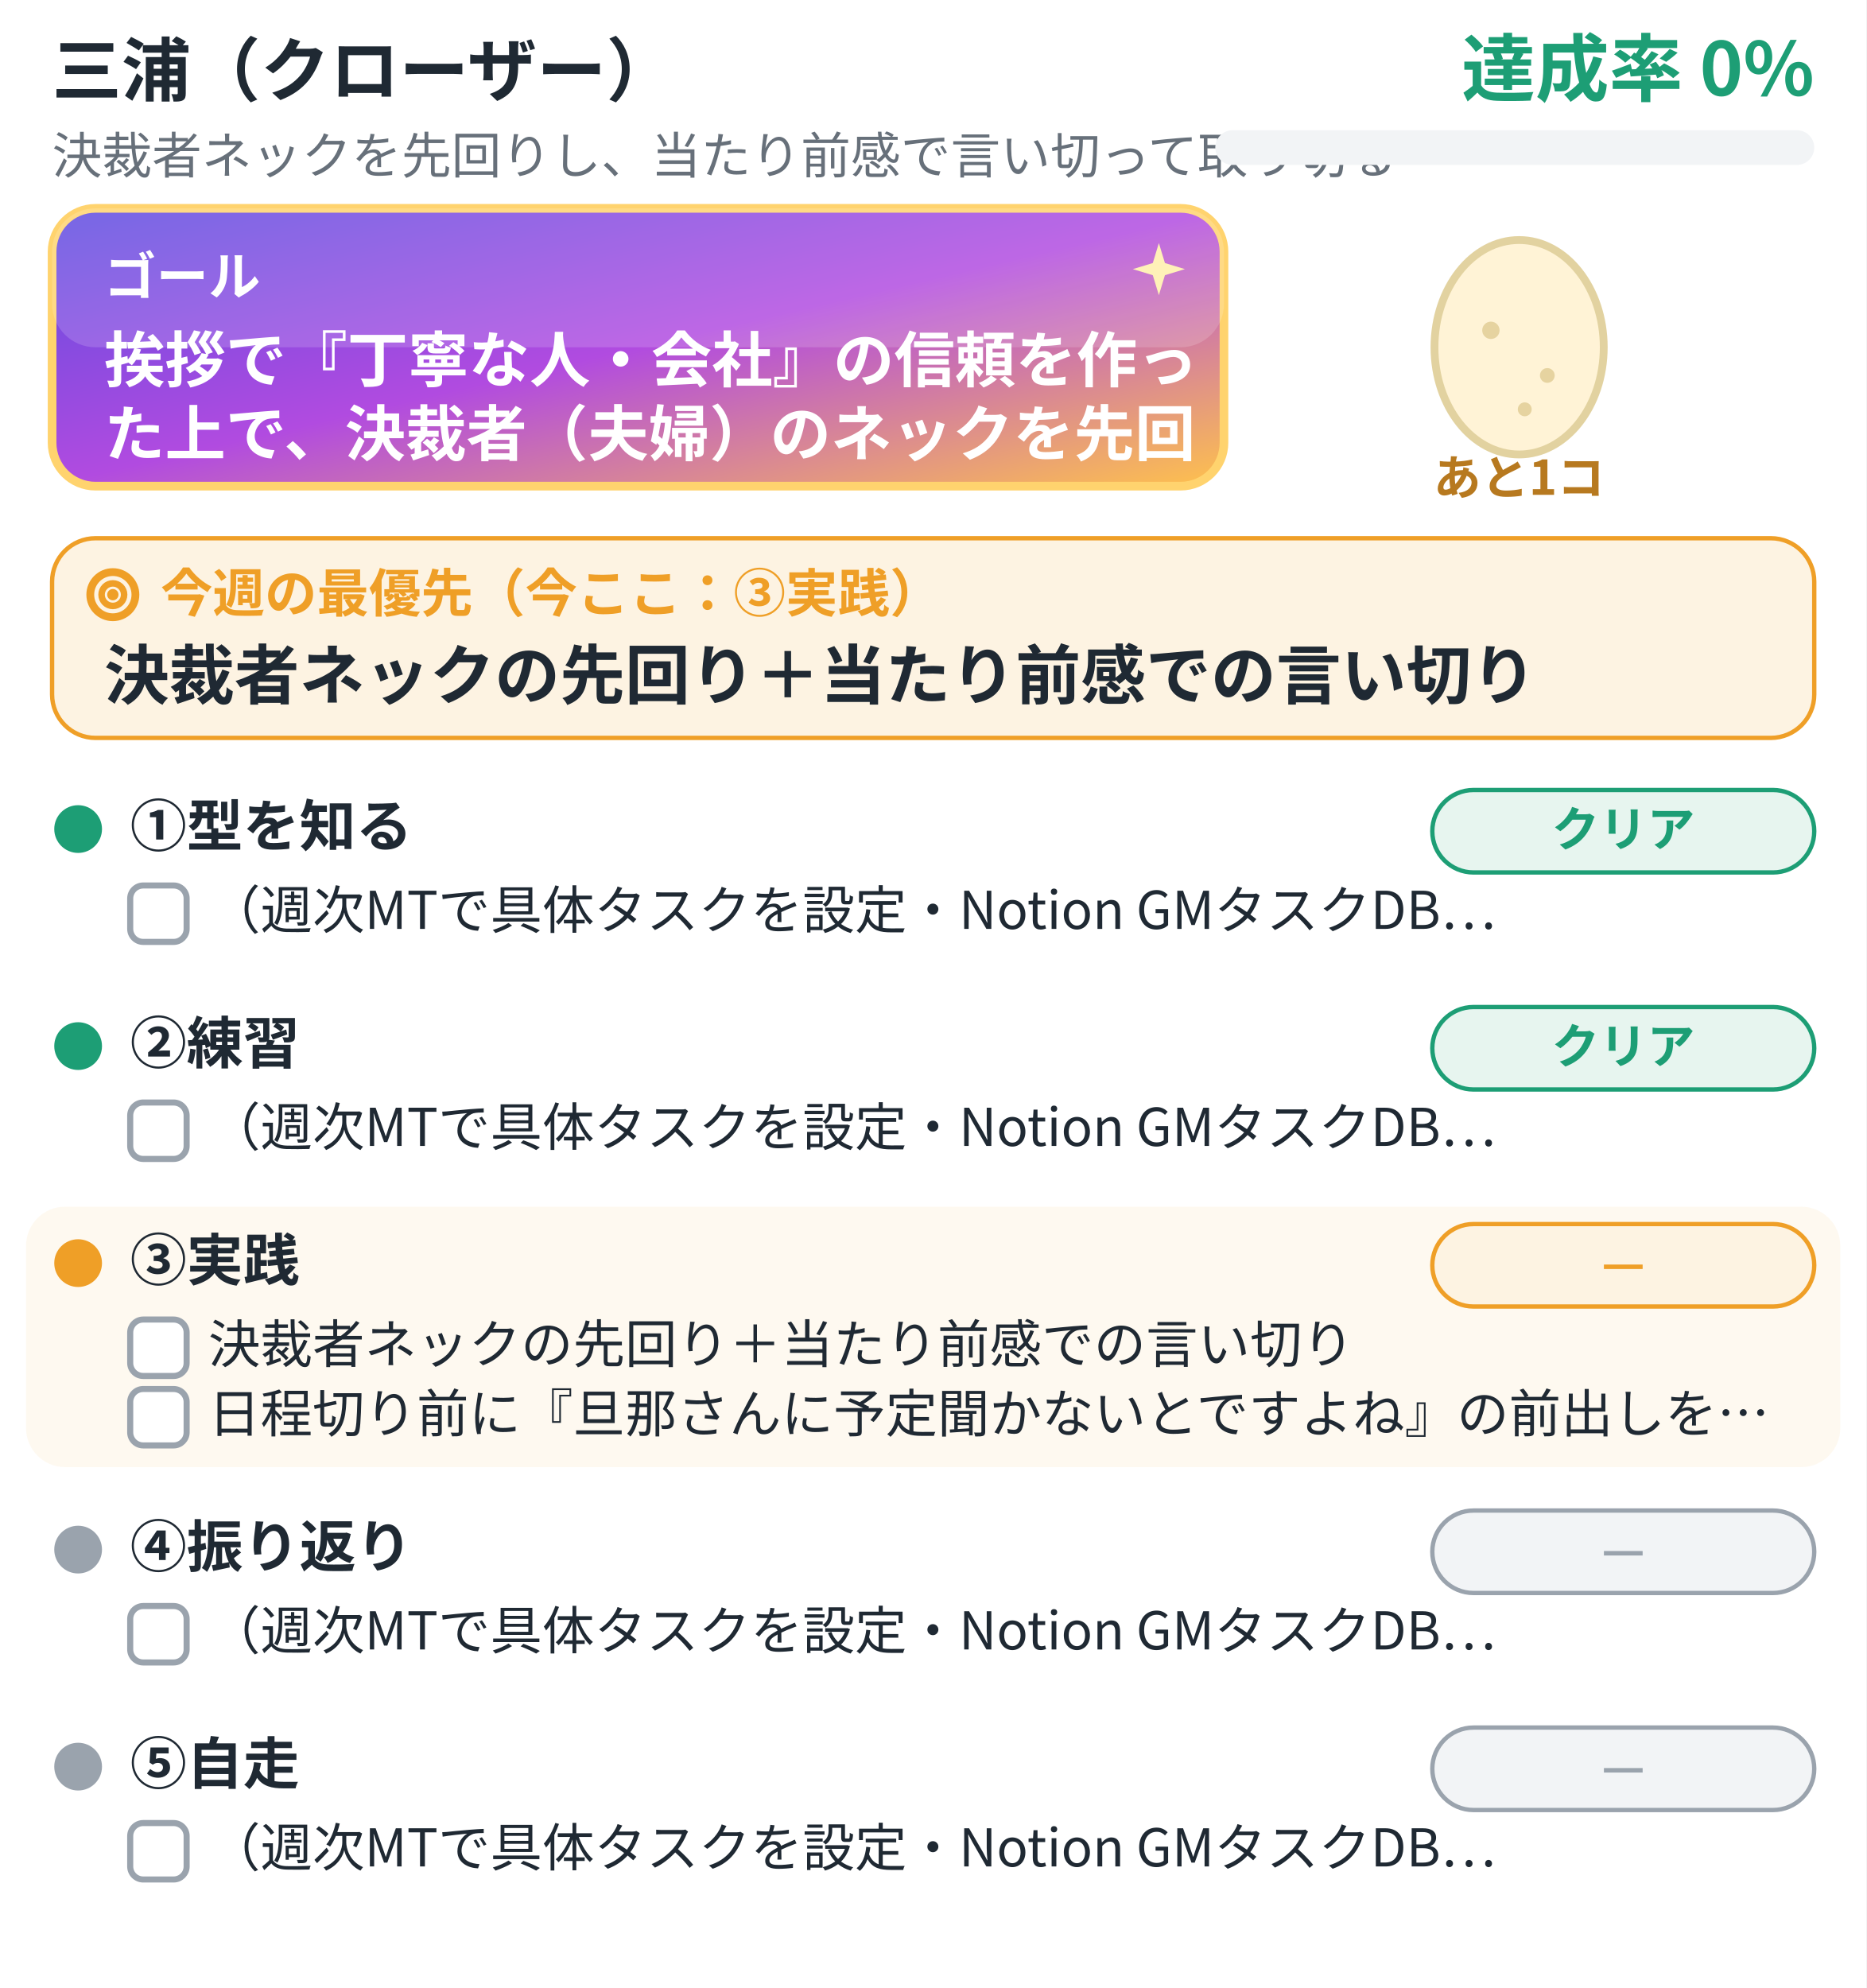
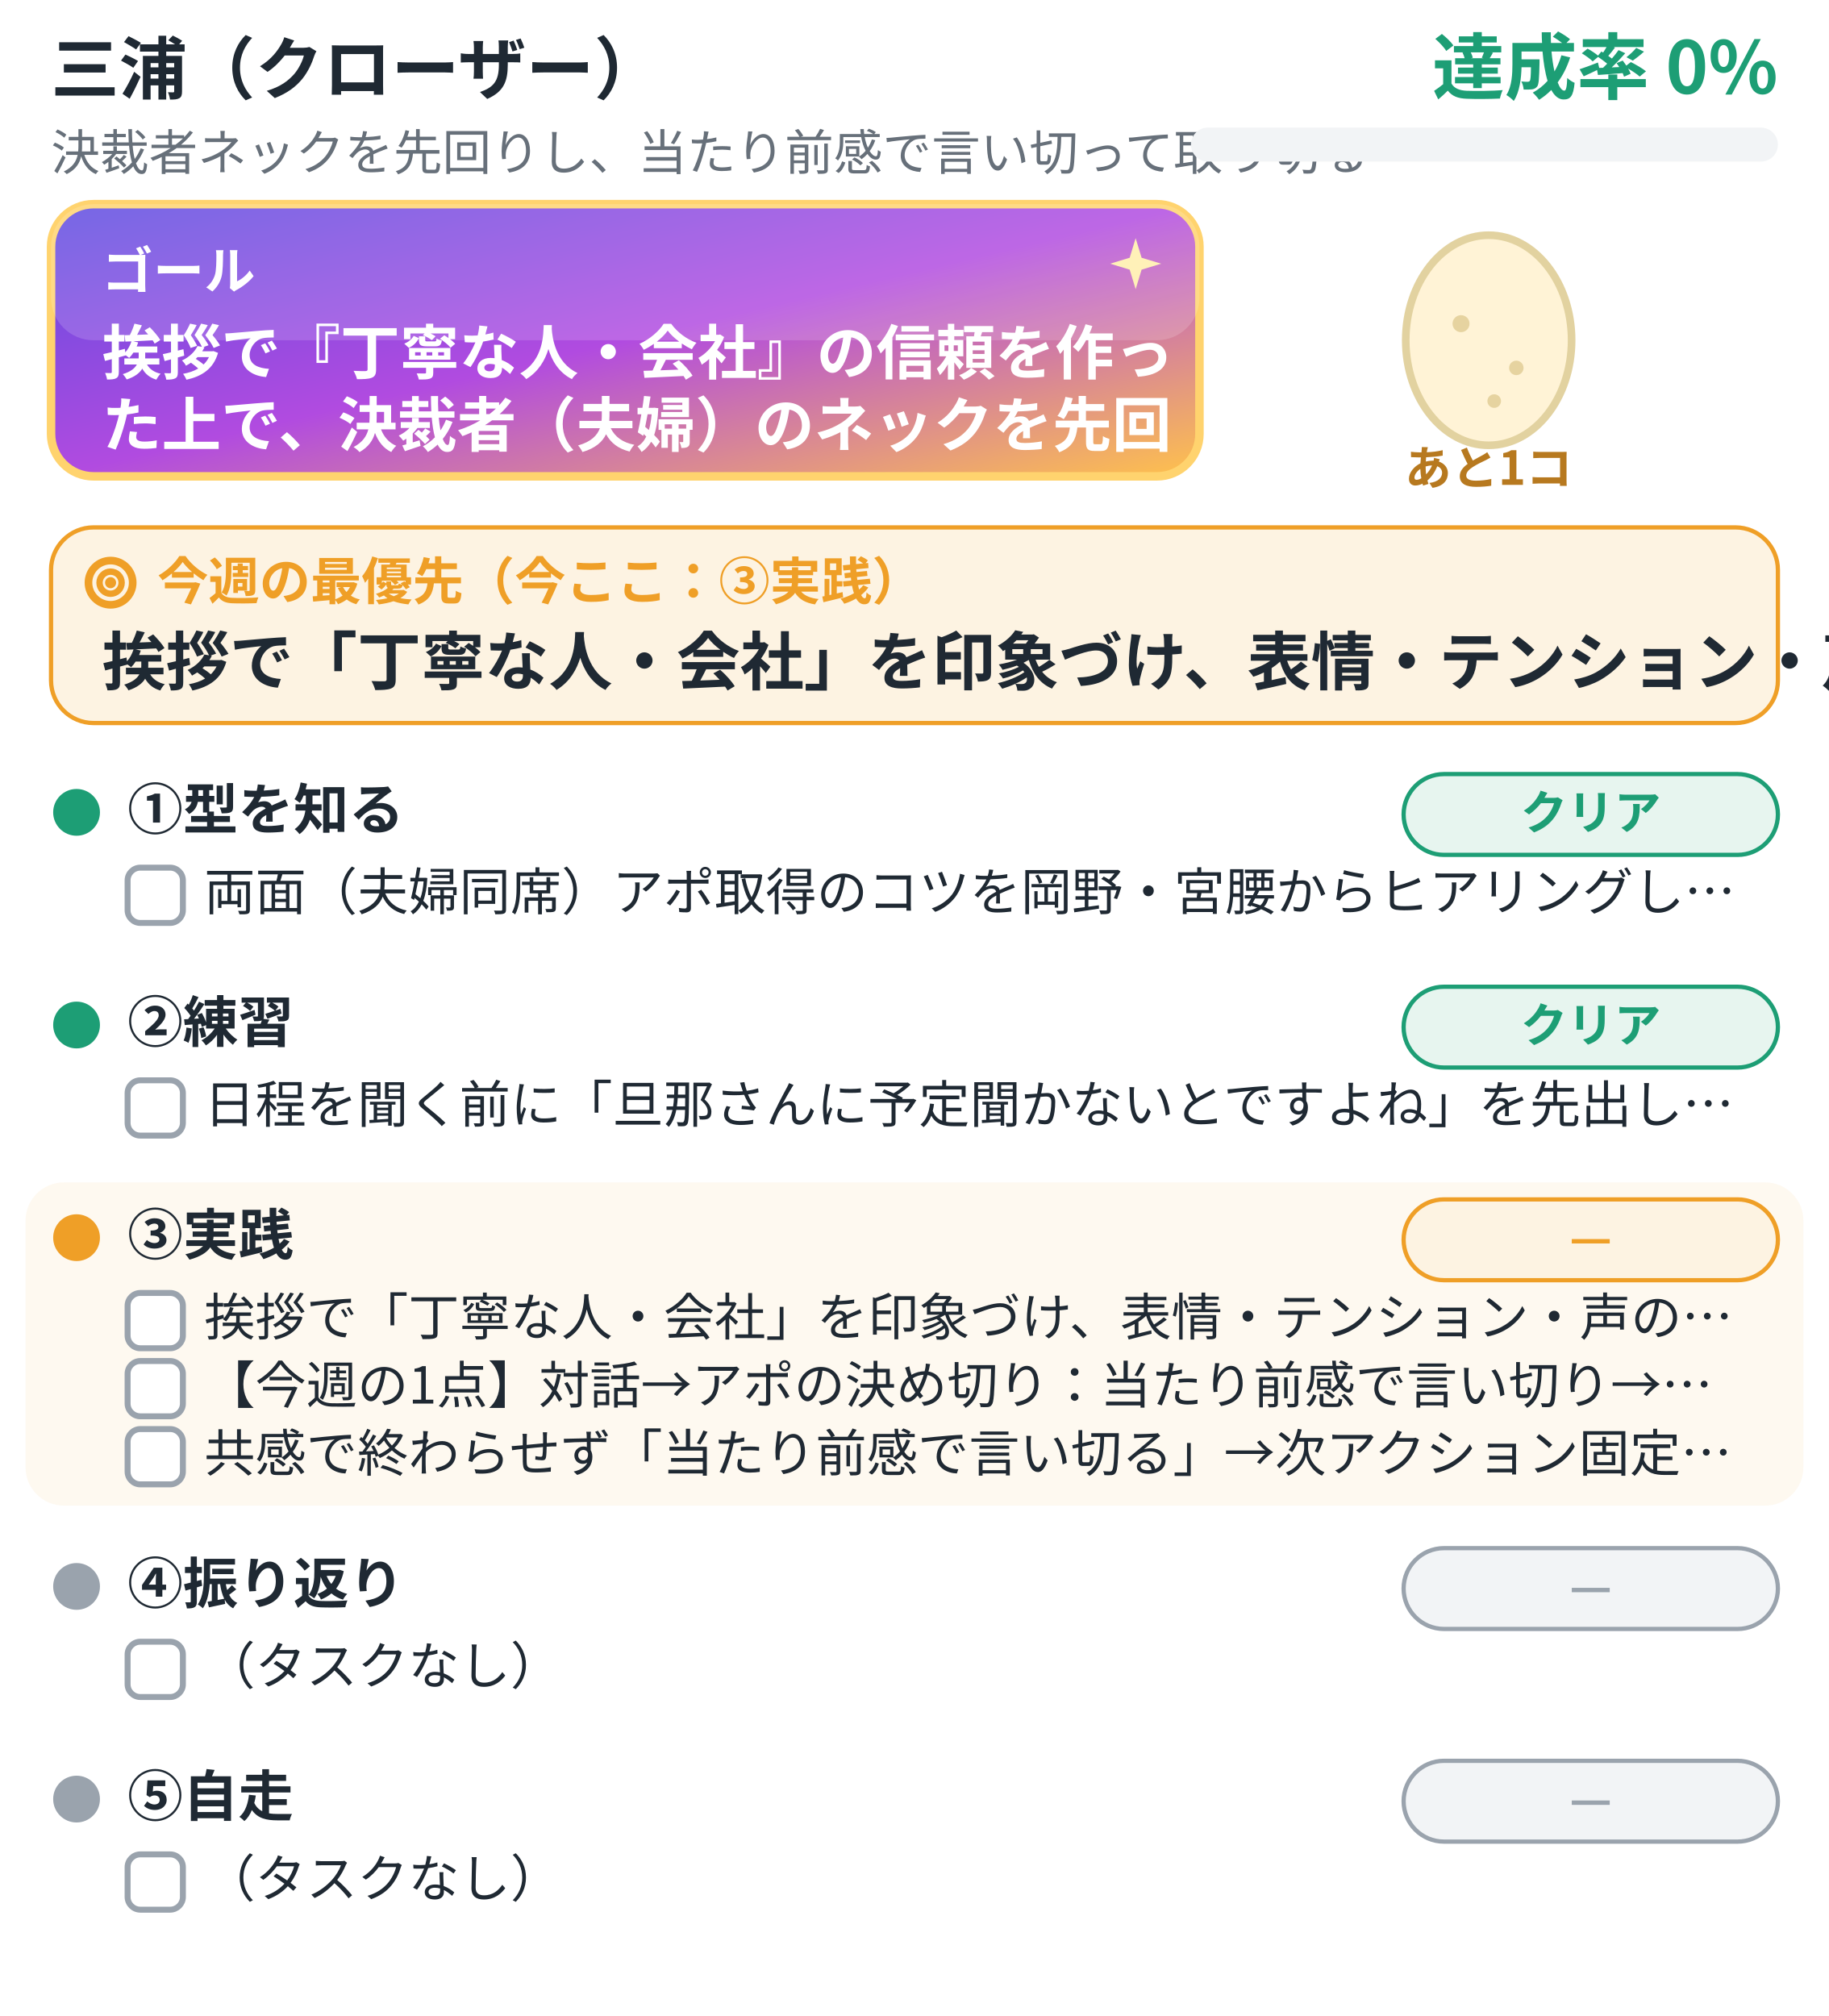
- <svg xmlns="http://www.w3.org/2000/svg" viewBox="0 0 430 458" font-family="Hiragino Sans, 'Noto Sans CJK JP', 'Yu Gothic', sans-serif" width="430" height="458">
+ <svg xmlns="http://www.w3.org/2000/svg" viewBox="0 0 430 474" font-family="Hiragino Sans, 'Noto Sans CJK JP', 'Yu Gothic', sans-serif" width="430" height="474">
  <defs>
    <linearGradient id="goalGrad" x1="0" y1="0" x2="1" y2="1">
      <stop offset="0" stop-color="#5B4BE0" />
      <stop offset="0.5" stop-color="#B14BE0" />
      <stop offset="1" stop-color="#FFC24B" />
    </linearGradient>
    <linearGradient id="phx" x1="0" y1="0" x2="0" y2="1">
      <stop offset="0" stop-color="#FFE259" />
      <stop offset="0.5" stop-color="#FF9A00" />
      <stop offset="1" stop-color="#FF3D00" />
    </linearGradient>
    <linearGradient id="phx2" x1="0" y1="0" x2="0" y2="1">
      <stop offset="0" stop-color="#FFF0A0" />
      <stop offset="1" stop-color="#FF7A00" />
    </linearGradient>
    <linearGradient id="hen" x1="0" y1="0" x2="1" y2="1">
      <stop offset="0" stop-color="#37C9B0" />
      <stop offset="0.6" stop-color="#3DA0E8" />
      <stop offset="1" stop-color="#7A5BE0" />
    </linearGradient>
    <linearGradient id="pcock" x1="0" y1="0" x2="0" y2="1">
      <stop offset="0" stop-color="#2BD0C0" />
      <stop offset="0.55" stop-color="#2E8FD0" />
      <stop offset="1" stop-color="#2E4BB0" />
    </linearGradient>
    <linearGradient id="gold" x1="0" y1="0" x2="0" y2="1">
      <stop offset="0" stop-color="#FFF0A8" />
      <stop offset="0.5" stop-color="#F2C230" />
      <stop offset="1" stop-color="#C8901A" />
    </linearGradient>
  </defs>
-   <rect x="0" y="0" width="430" height="458" fill="#fff" />
+   <rect x="0" y="0" width="430" height="474" fill="#fff" />
  <text x="12" y="22" font-size="16" font-weight="700" fill="#1F2933">三浦（クローザー）</text>
  <text x="12" y="40" font-size="11.5" fill="#67707A">決裁者ネックを先回りし、当たり前感で言い切って取り切る</text>
  <text x="418" y="22" text-anchor="end" font-size="17" font-weight="700" fill="#1D9E75">達成率 0%</text>
  <rect x="280" y="30" width="138" height="8" rx="4" fill="#F2F4F6" />
  <rect x="280" y="30" width="0" height="8" rx="4" fill="#1D9E75" />
  <rect x="12" y="48" width="270" height="64" rx="10" fill="url(#goalGrad)" stroke="#FFD36E" stroke-width="2" />
  <rect x="12" y="48" width="270" height="32.0" rx="10" fill="#fff" opacity="0.16" />
  <text x="24" y="68" font-size="12" font-weight="700" fill="#fff">ゴール</text>
  <polygon points="267.0,56.0 268.4,60.6 273.0,62.0 268.4,63.4 267.0,68.0 265.6,63.4 261.0,62.0 265.6,60.6" fill="#FFF1B8" />
  <text x="24" y="88" font-size="14" font-weight="600" fill="#fff">挨拶で『丁寧な人・会社』の信頼を作っ</text>
  <text x="24" y="105" font-size="14" font-weight="600" fill="#fff">た上で、決裁者（夫婦）のネックを先回</text>
  <ellipse cx="350.0" cy="80.0" rx="19.5" ry="24.7" fill="#FFF3D6" />
  <ellipse cx="350.0" cy="80.0" rx="19.5" ry="24.7" fill="none" stroke="#E2D2A0" stroke-width="1.8" />
  <circle cx="343.5" cy="76.1" r="2.0" fill="#E6D3A0" />
  <circle cx="356.5" cy="86.5" r="1.7" fill="#E6D3A0" />
  <circle cx="351.3" cy="94.3" r="1.6" fill="#E6D3A0" />
  <text x="350" y="114" text-anchor="middle" font-size="11" font-weight="700" fill="#B7791F">あと1コ</text>
  <rect x="12" y="124" width="406" height="46" rx="10" fill="#FDF3E2" stroke="#EF9F27" />
  <circle cx="26" cy="137" r="5.2" fill="none" stroke="#EF9F27" stroke-width="1.8" />
  <circle cx="26" cy="137" r="2.6" fill="none" stroke="#EF9F27" stroke-width="1.5" />
  <circle cx="26" cy="137" r="1.3" fill="#EF9F27" />
  <text x="37" y="141" font-size="12" font-weight="700" fill="#EF9F27">今週の最優先（今ここ：③実践）</text>
-   <text x="24" y="161" font-size="15" font-weight="700" fill="#1F2933">決裁者ネックの先回り＋当たり前感での言い切り</text>
+   <text x="24" y="161" font-size="15" font-weight="700" fill="#1F2933">挨拶で「丁寧な人・会社」を印象づけ、表情・テンション・声の…</text>
  <circle cx="18" cy="191" r="5.5" fill="#1D9E75" />
  <text x="30" y="195" font-size="13" font-weight="700" fill="#1F2933">①型を知る</text>
  <rect x="330" y="182" width="88" height="19" rx="9.5" fill="#E7F5EF" stroke="#1D9E75" />
  <text x="374" y="195" text-anchor="middle" font-size="11" font-weight="700" fill="#1D9E75">クリア</text>
  <rect x="30" y="204" width="13" height="13" rx="3" fill="#fff" stroke="#9AA3AD" stroke-width="1.4" />
-   <text x="48" y="214" font-size="12" fill="#1F2933">（週次MTで具体タスクを設定・Notion GMタスクDB…</text>
+   <text x="48" y="214" font-size="12" fill="#1F2933">両面（夫婦同席）アポ取得のコツを岡野・宮腰からヒアリングし…</text>
  <circle cx="18" cy="241" r="5.5" fill="#1D9E75" />
  <text x="30" y="245" font-size="13" font-weight="700" fill="#1F2933">②練習</text>
  <rect x="330" y="232" width="88" height="19" rx="9.5" fill="#E7F5EF" stroke="#1D9E75" />
  <text x="374" y="245" text-anchor="middle" font-size="11" font-weight="700" fill="#1D9E75">クリア</text>
  <rect x="30" y="254" width="13" height="13" rx="3" fill="#fff" stroke="#9AA3AD" stroke-width="1.4" />
-   <text x="48" y="264" font-size="12" fill="#1F2933">（週次MTで具体タスクを設定・Notion GMタスクDB…</text>
-   <rect x="6" y="278" width="418" height="60" rx="9" fill="#FDF3E2" opacity="0.5" />
+   <text x="48" y="264" font-size="12" fill="#1F2933">日程を聞く前に「旦那さんに予定聞かないとですよね」を先出し…</text>
+   <rect x="6" y="278" width="418" height="76" rx="9" fill="#FDF3E2" opacity="0.5" />
  <circle cx="18" cy="291" r="5.5" fill="#EF9F27" />
  <text x="30" y="295" font-size="13" font-weight="700" fill="#1F2933">③実践</text>
  <rect x="330" y="282" width="88" height="19" rx="9.5" fill="#FDF3E2" stroke="#EF9F27" />
  <text x="374" y="295" text-anchor="middle" font-size="11" font-weight="700" fill="#EF9F27">—</text>
  <rect x="30" y="304" width="13" height="13" rx="3" fill="#fff" stroke="#9AA3AD" stroke-width="1.4" />
-   <text x="48" y="314" font-size="12" fill="#1F2933">決裁者ネックの先回り＋当たり前感での言い切り</text>
+   <text x="48" y="314" font-size="12" fill="#1F2933">挨拶で「丁寧な人・会社」を印象づけ、表情・テンション・声の…</text>
  <rect x="30" y="320" width="13" height="13" rx="3" fill="#fff" stroke="#9AA3AD" stroke-width="1.4" />
-   <text x="48" y="330" font-size="12" fill="#1F2933">日程切り前に『旦那さんに予定聞かないとですよね』の前出しを…</text>
-   <circle cx="18" cy="357" r="5.5" fill="#9AA3AD" />
-   <text x="30" y="361" font-size="13" font-weight="700" fill="#1F2933">④振り返り</text>
-   <rect x="330" y="348" width="88" height="19" rx="9.5" fill="#F2F4F6" stroke="#9AA3AD" />
-   <text x="374" y="361" text-anchor="middle" font-size="11" font-weight="700" fill="#9AA3AD">—</text>
-   <rect x="30" y="370" width="13" height="13" rx="3" fill="#fff" stroke="#9AA3AD" stroke-width="1.4" />
-   <text x="48" y="380" font-size="12" fill="#1F2933">（週次MTで具体タスクを設定・Notion GMタスクDB…</text>
-   <circle cx="18" cy="407" r="5.5" fill="#9AA3AD" />
-   <text x="30" y="411" font-size="13" font-weight="700" fill="#1F2933">⑤自走</text>
-   <rect x="330" y="398" width="88" height="19" rx="9.5" fill="#F2F4F6" stroke="#9AA3AD" />
-   <text x="374" y="411" text-anchor="middle" font-size="11" font-weight="700" fill="#9AA3AD">—</text>
-   <rect x="30" y="420" width="13" height="13" rx="3" fill="#fff" stroke="#9AA3AD" stroke-width="1.4" />
-   <text x="48" y="430" font-size="12" fill="#1F2933">（週次MTで具体タスクを設定・Notion GMタスクDB…</text>
+   <text x="48" y="330" font-size="12" fill="#1F2933">【今週の1点】対話→アポの決め切り：当たり前感で言い切り→…</text>
+   <rect x="30" y="336" width="13" height="13" rx="3" fill="#fff" stroke="#9AA3AD" stroke-width="1.4" />
+   <text x="48" y="346" font-size="12" fill="#1F2933">共感で終わらせず「当たり前感で言い切る」→次アクション固定…</text>
+   <circle cx="18" cy="373" r="5.5" fill="#9AA3AD" />
+   <text x="30" y="377" font-size="13" font-weight="700" fill="#1F2933">④振り返り</text>
+   <rect x="330" y="364" width="88" height="19" rx="9.5" fill="#F2F4F6" stroke="#9AA3AD" />
+   <text x="374" y="377" text-anchor="middle" font-size="11" font-weight="700" fill="#9AA3AD">—</text>
+   <rect x="30" y="386" width="13" height="13" rx="3" fill="#fff" stroke="#9AA3AD" stroke-width="1.4" />
+   <text x="48" y="396" font-size="12" fill="#1F2933">（タスクなし）</text>
+   <circle cx="18" cy="423" r="5.5" fill="#9AA3AD" />
+   <text x="30" y="427" font-size="13" font-weight="700" fill="#1F2933">⑤自走</text>
+   <rect x="330" y="414" width="88" height="19" rx="9.5" fill="#F2F4F6" stroke="#9AA3AD" />
+   <text x="374" y="427" text-anchor="middle" font-size="11" font-weight="700" fill="#9AA3AD">—</text>
+   <rect x="30" y="436" width="13" height="13" rx="3" fill="#fff" stroke="#9AA3AD" stroke-width="1.4" />
+   <text x="48" y="446" font-size="12" fill="#1F2933">（タスクなし）</text>
</svg>
